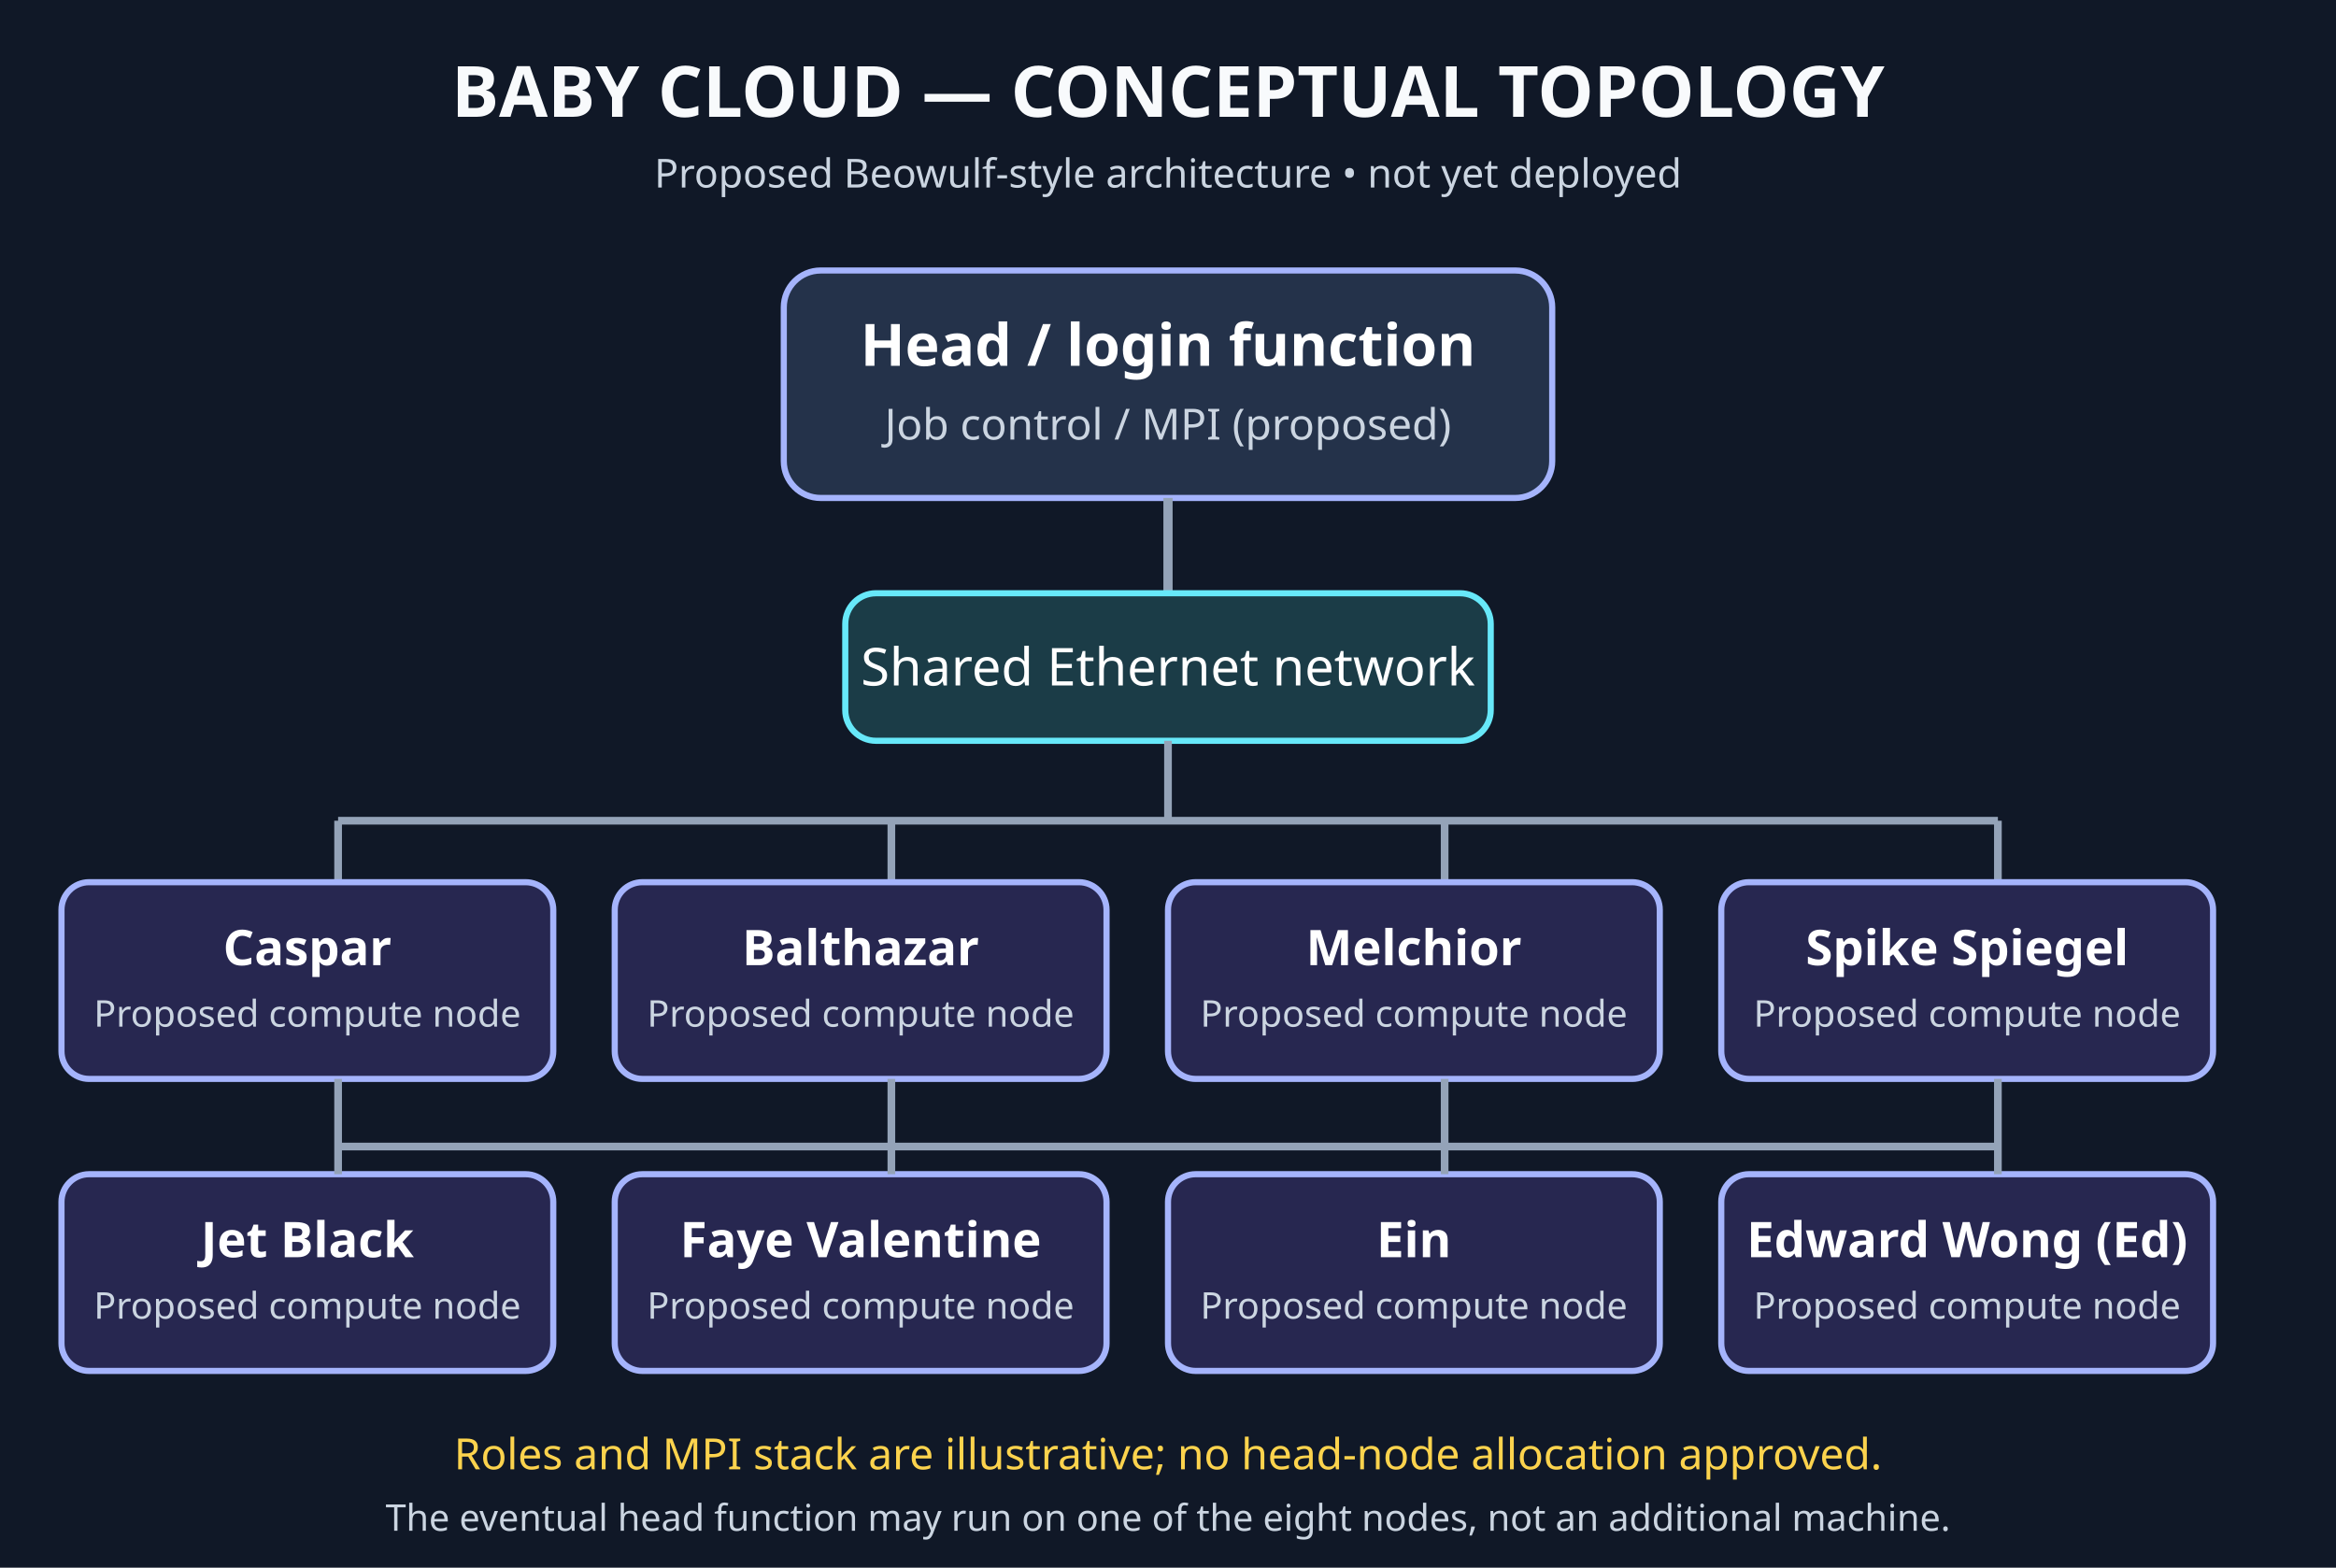
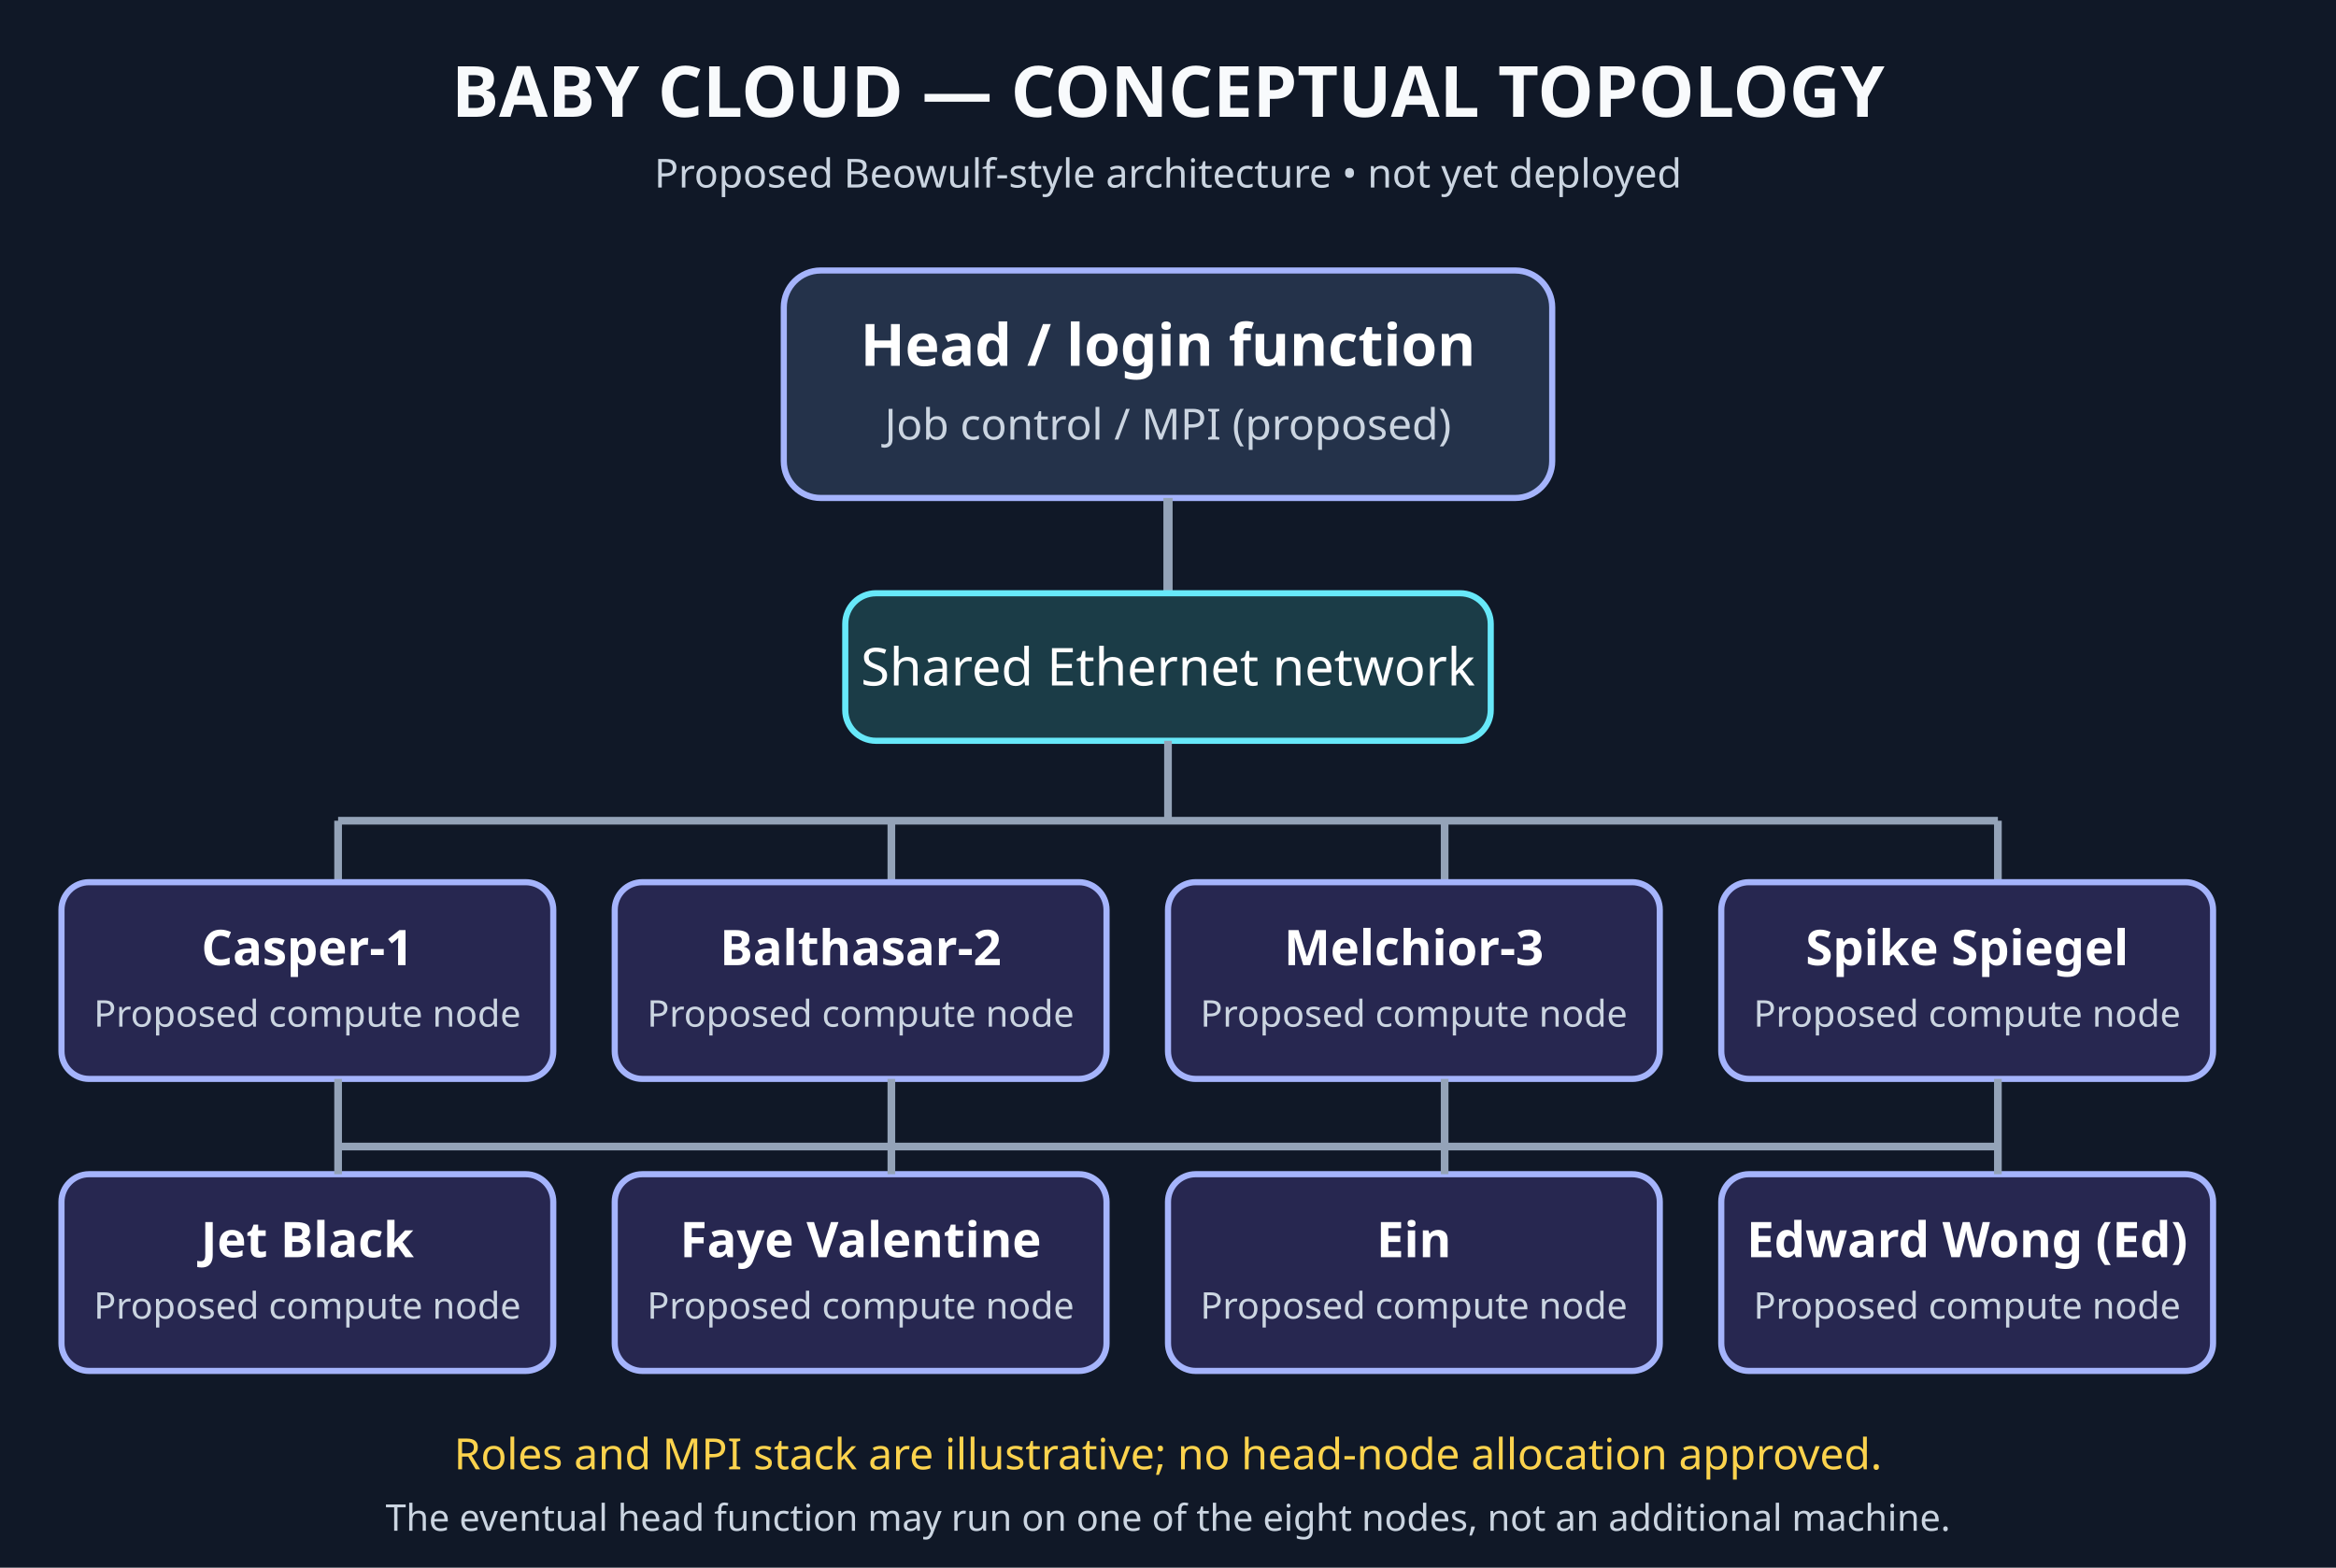
<svg xmlns="http://www.w3.org/2000/svg" viewBox="0 0 760 510" role="img" aria-labelledby="title desc">
  <rect width="760" height="510" fill="#101827" />
  <text x="380" y="38" font-size="23" fill="#f8fafc" text-anchor="middle" font-family="sans-serif" font-weight="bold">BABY CLOUD — CONCEPTUAL TOPOLOGY</text>
  <text x="380" y="61" font-size="13" fill="#cbd5e1" text-anchor="middle" font-family="sans-serif">Proposed Beowulf-style architecture • not yet deployed</text>
  <rect x="255" y="88" width="250" height="74" rx="12" fill="#24324a" stroke="#a5b4fc" stroke-width="2" />
  <text x="380" y="119" font-size="19" fill="#fff" text-anchor="middle" font-family="sans-serif" font-weight="bold">Head / login function</text>
  <text x="380" y="143" font-size="14" fill="#cbd5e1" text-anchor="middle" font-family="sans-serif">Job control / MPI (proposed)</text>
  <path d="M380 162 V193" stroke="#94a3b8" stroke-width="3" />
  <rect x="275" y="193" width="210" height="48" rx="10" fill="#1b3c47" stroke="#67e8f9" stroke-width="2" />
  <text x="380" y="223" text-anchor="middle" fill="#fff" font-size="17" font-family="sans-serif">Shared Ethernet network</text>
  <path d="M380 241 V267 M110 267 H650 M110 267 V287 M290 267 V287 M470 267 V287 M650 267 V287" stroke="#94a3b8" stroke-width="2.5" fill="none" />
  <rect x="20" y="287" width="160" height="64" rx="9" fill="#272750" stroke="#a5b4fc" stroke-width="2" />
-   <text x="100" y="314" text-anchor="middle" fill="#fff" font-size="16" font-family="sans-serif" font-weight="bold">Caspar</text>
+   <text x="100" y="314" text-anchor="middle" fill="#fff" font-size="16" font-family="sans-serif" font-weight="bold">Casper-1</text>
  <text x="100" y="334" text-anchor="middle" fill="#cbd5e1" font-size="12" font-family="sans-serif">Proposed compute node</text>
  <rect x="200" y="287" width="160" height="64" rx="9" fill="#272750" stroke="#a5b4fc" stroke-width="2" />
-   <text x="280" y="314" text-anchor="middle" fill="#fff" font-size="16" font-family="sans-serif" font-weight="bold">Balthazar</text>
+   <text x="280" y="314" text-anchor="middle" fill="#fff" font-size="16" font-family="sans-serif" font-weight="bold">Balthasar-2</text>
  <text x="280" y="334" text-anchor="middle" fill="#cbd5e1" font-size="12" font-family="sans-serif">Proposed compute node</text>
  <rect x="380" y="287" width="160" height="64" rx="9" fill="#272750" stroke="#a5b4fc" stroke-width="2" />
-   <text x="460" y="314" text-anchor="middle" fill="#fff" font-size="16" font-family="sans-serif" font-weight="bold">Melchior</text>
+   <text x="460" y="314" text-anchor="middle" fill="#fff" font-size="16" font-family="sans-serif" font-weight="bold">Melchior-3</text>
  <text x="460" y="334" text-anchor="middle" fill="#cbd5e1" font-size="12" font-family="sans-serif">Proposed compute node</text>
  <rect x="560" y="287" width="160" height="64" rx="9" fill="#272750" stroke="#a5b4fc" stroke-width="2" />
  <text x="640" y="314" text-anchor="middle" fill="#fff" font-size="16" font-family="sans-serif" font-weight="bold">Spike Spiegel</text>
  <text x="640" y="334" text-anchor="middle" fill="#cbd5e1" font-size="12" font-family="sans-serif">Proposed compute node</text>
  <rect x="20" y="382" width="160" height="64" rx="9" fill="#272750" stroke="#a5b4fc" stroke-width="2" />
  <text x="100" y="409" text-anchor="middle" fill="#fff" font-size="16" font-family="sans-serif" font-weight="bold">Jet Black</text>
  <text x="100" y="429" text-anchor="middle" fill="#cbd5e1" font-size="12" font-family="sans-serif">Proposed compute node</text>
  <rect x="200" y="382" width="160" height="64" rx="9" fill="#272750" stroke="#a5b4fc" stroke-width="2" />
  <text x="280" y="409" text-anchor="middle" fill="#fff" font-size="16" font-family="sans-serif" font-weight="bold">Faye Valentine</text>
  <text x="280" y="429" text-anchor="middle" fill="#cbd5e1" font-size="12" font-family="sans-serif">Proposed compute node</text>
  <rect x="380" y="382" width="160" height="64" rx="9" fill="#272750" stroke="#a5b4fc" stroke-width="2" />
  <text x="460" y="409" text-anchor="middle" fill="#fff" font-size="16" font-family="sans-serif" font-weight="bold">Ein</text>
  <text x="460" y="429" text-anchor="middle" fill="#cbd5e1" font-size="12" font-family="sans-serif">Proposed compute node</text>
  <rect x="560" y="382" width="160" height="64" rx="9" fill="#272750" stroke="#a5b4fc" stroke-width="2" />
  <text x="640" y="409" text-anchor="middle" fill="#fff" font-size="16" font-family="sans-serif" font-weight="bold">Edward Wong (Ed)</text>
  <text x="640" y="429" text-anchor="middle" fill="#cbd5e1" font-size="12" font-family="sans-serif">Proposed compute node</text>
  <path d="M110 351 V373 M290 351 V373 M470 351 V373 M650 351 V373 M110 373 H650 M110 373 V382 M290 373 V382 M470 373 V382 M650 373 V382" stroke="#94a3b8" stroke-width="2.5" fill="none" />
  <text x="380" y="478" fill="#fcd34d" font-size="14" font-family="sans-serif" text-anchor="middle">Roles and MPI stack are illustrative; no head-node allocation approved.</text>
  <text x="380" y="498" fill="#cbd5e1" font-size="12" font-family="sans-serif" text-anchor="middle">The eventual head function may run on one of the eight nodes, not an additional machine.</text>
</svg>
